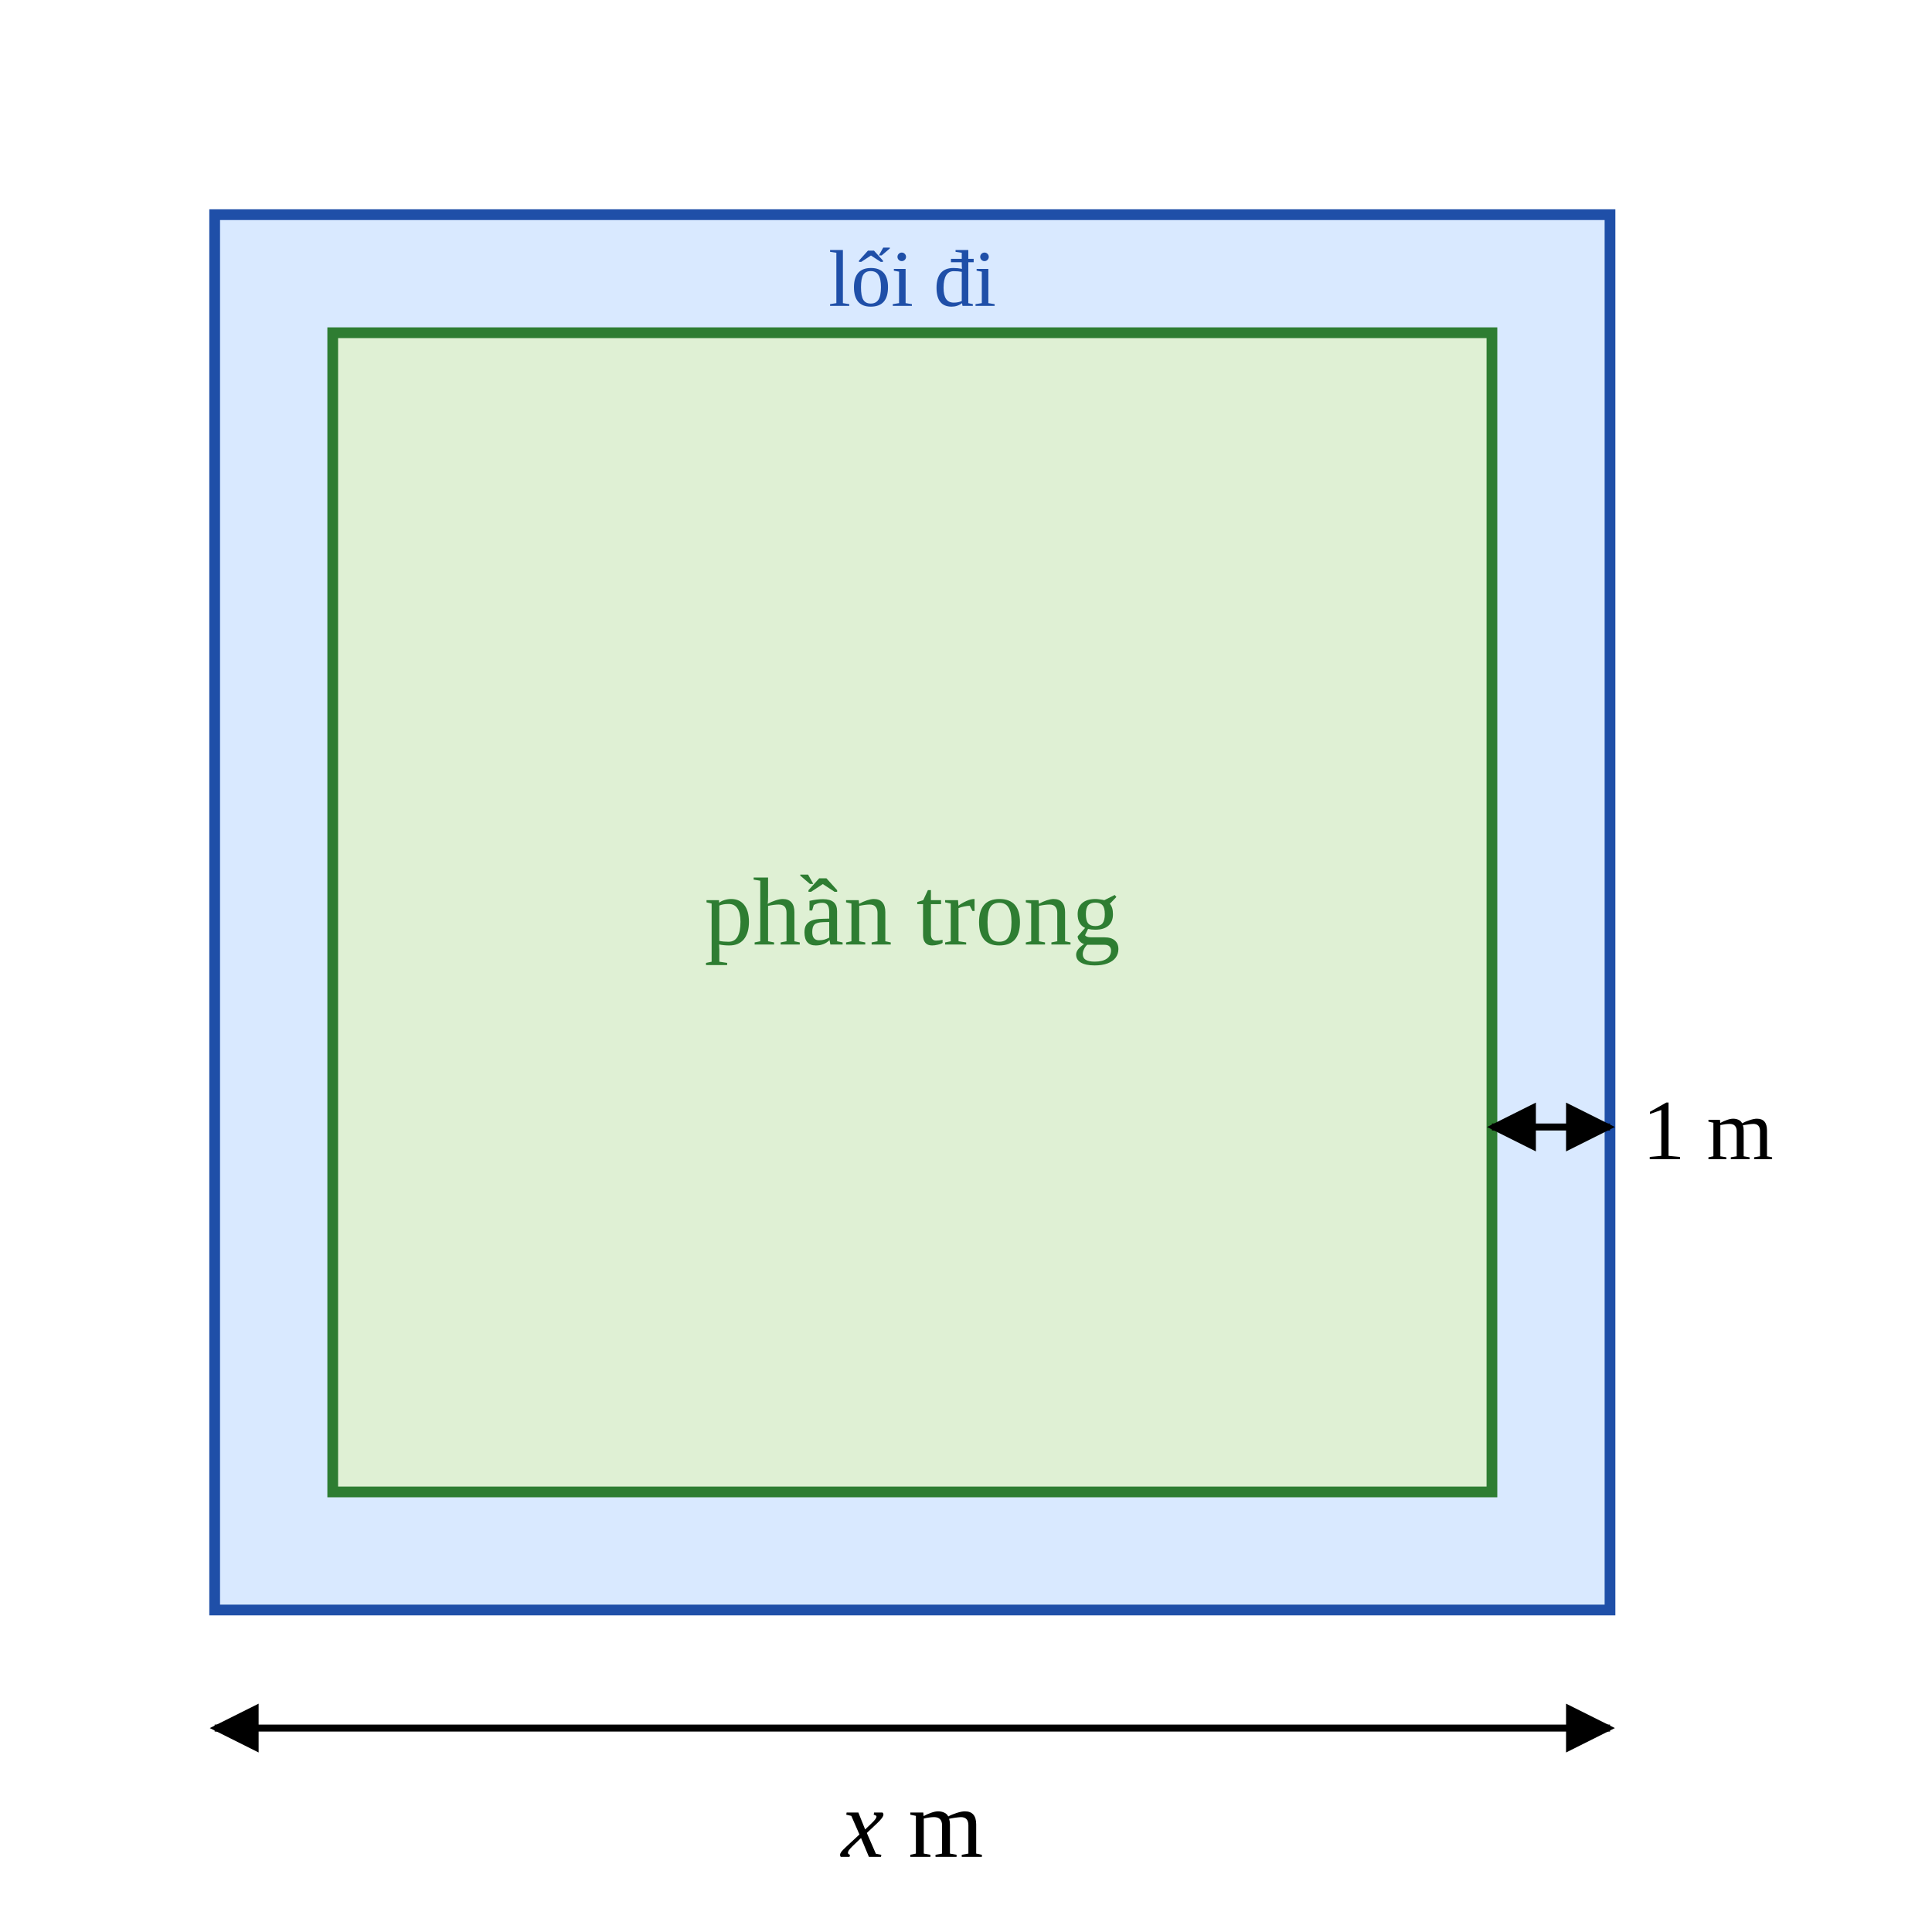
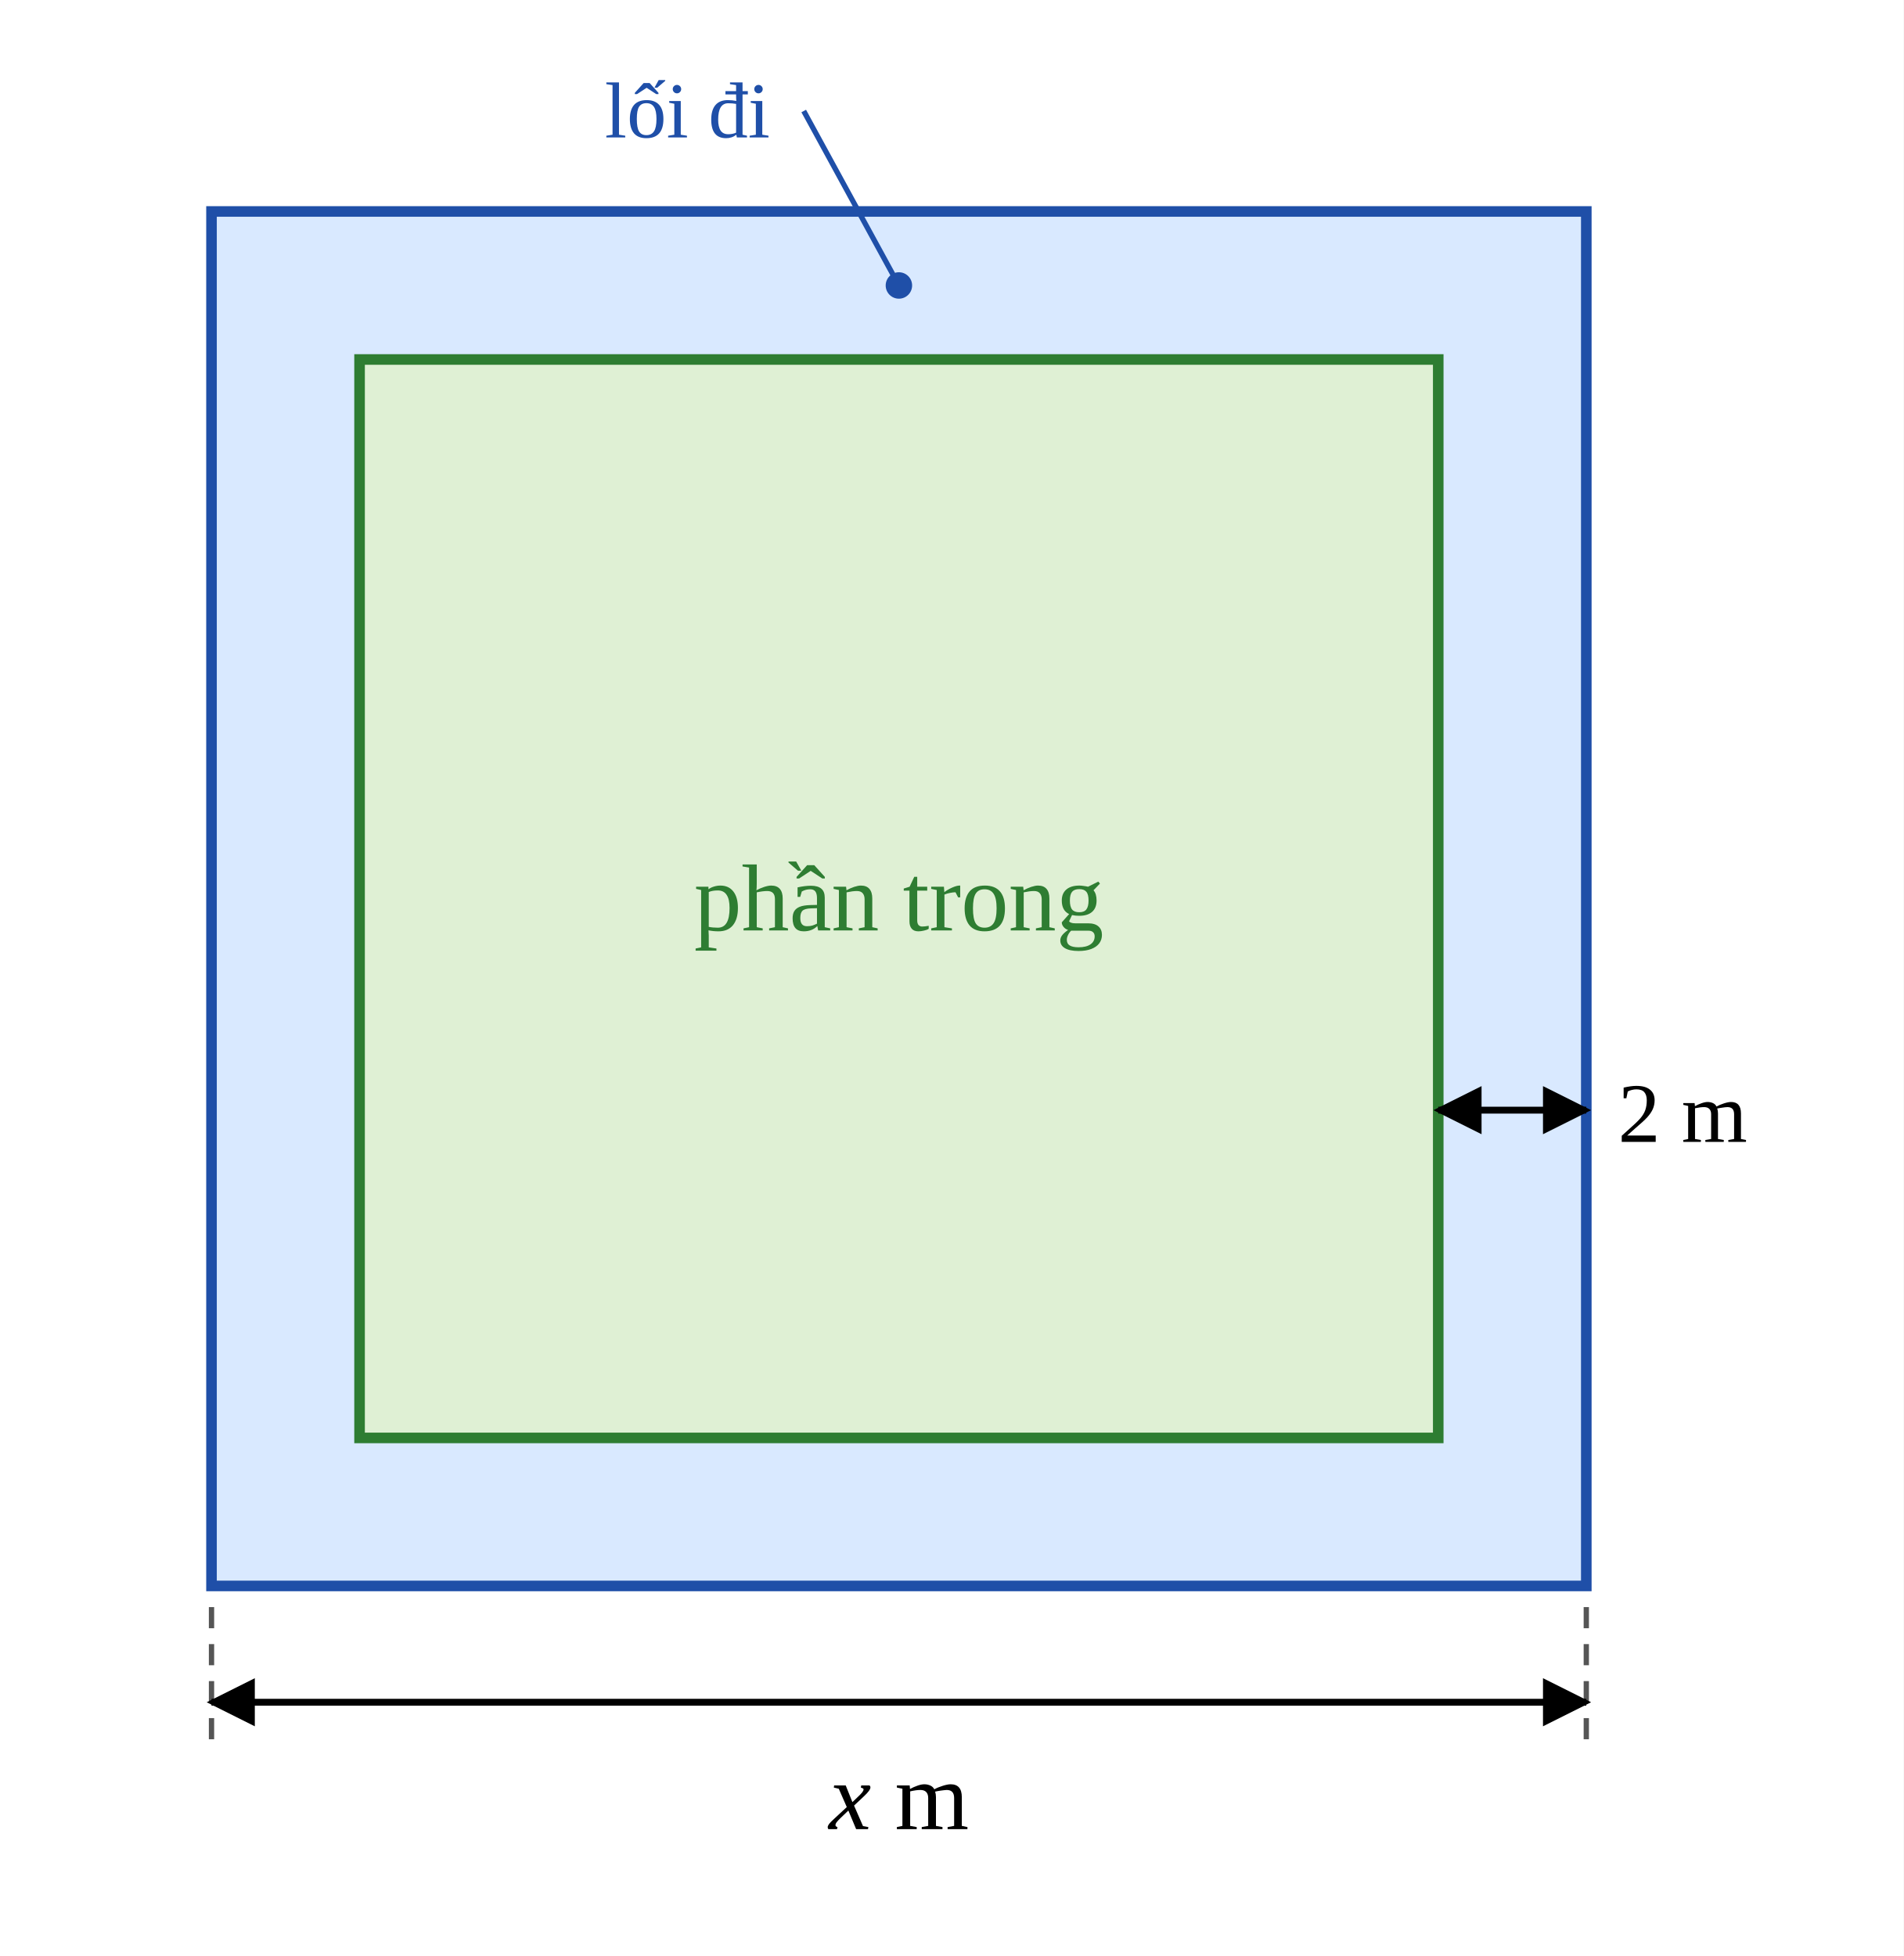
- <svg xmlns="http://www.w3.org/2000/svg" viewBox="0 0 360 360" font-family="Times New Roman" font-size="18">
+ <svg xmlns="http://www.w3.org/2000/svg" viewBox="0 0 360 370" font-family="Times New Roman" font-size="18">
  <defs>
    <marker id="m2" viewBox="0 0 10 10" refX="9" refY="5" markerWidth="7" markerHeight="7" orient="auto-start-reverse">
      <path d="M0,0 L10,5 L0,10 z" fill="#000" />
    </marker>
  </defs>
-   <rect width="360" height="360" fill="#fff" />
+   <rect width="360" height="370" fill="#fff" />
  <rect x="40" y="40" width="260" height="260" fill="#cfe3ff" fill-opacity="0.8" stroke="#1f4fa8" stroke-width="2" />
-   <rect x="62" y="62" width="216" height="216" fill="#dff0d4" stroke="#2e7d32" stroke-width="2" />
+   <rect x="68" y="68" width="204" height="204" fill="#dff0d4" stroke="#2e7d32" stroke-width="2" />
  <text x="170" y="176" text-anchor="middle" fill="#2e7d32">phần trong</text>
-   <text x="170" y="57" text-anchor="middle" font-size="15" fill="#1f4fa8">lối đi</text>
-   <line x1="278" y1="210" x2="300" y2="210" stroke="#000" stroke-width="1.3" marker-start="url(#m2)" marker-end="url(#m2)" />
-   <text x="306" y="216" font-size="16">1 m</text>
+   <line x1="152" y1="21" x2="170" y2="54" stroke="#1f4fa8" stroke-width="1" />
+   <circle cx="170" cy="54" r="2.5" fill="#1f4fa8" />
+   <text x="130" y="26" text-anchor="middle" font-size="15" fill="#1f4fa8">lối đi</text>
+   <line x1="272" y1="210" x2="300" y2="210" stroke="#000" stroke-width="1.3" marker-start="url(#m2)" marker-end="url(#m2)" />
+   <text x="306" y="216" font-size="16">2 m</text>
+   <line x1="40" y1="304" x2="40" y2="330" stroke="#555" stroke-width="1" stroke-dasharray="4,3" />
+   <line x1="300" y1="304" x2="300" y2="330" stroke="#555" stroke-width="1" stroke-dasharray="4,3" />
  <line x1="40" y1="322" x2="300" y2="322" stroke="#000" stroke-width="1.3" marker-start="url(#m2)" marker-end="url(#m2)" />
  <text x="170" y="346" text-anchor="middle" font-style="italic">x <tspan font-style="normal">m</tspan>
  </text>
</svg>
